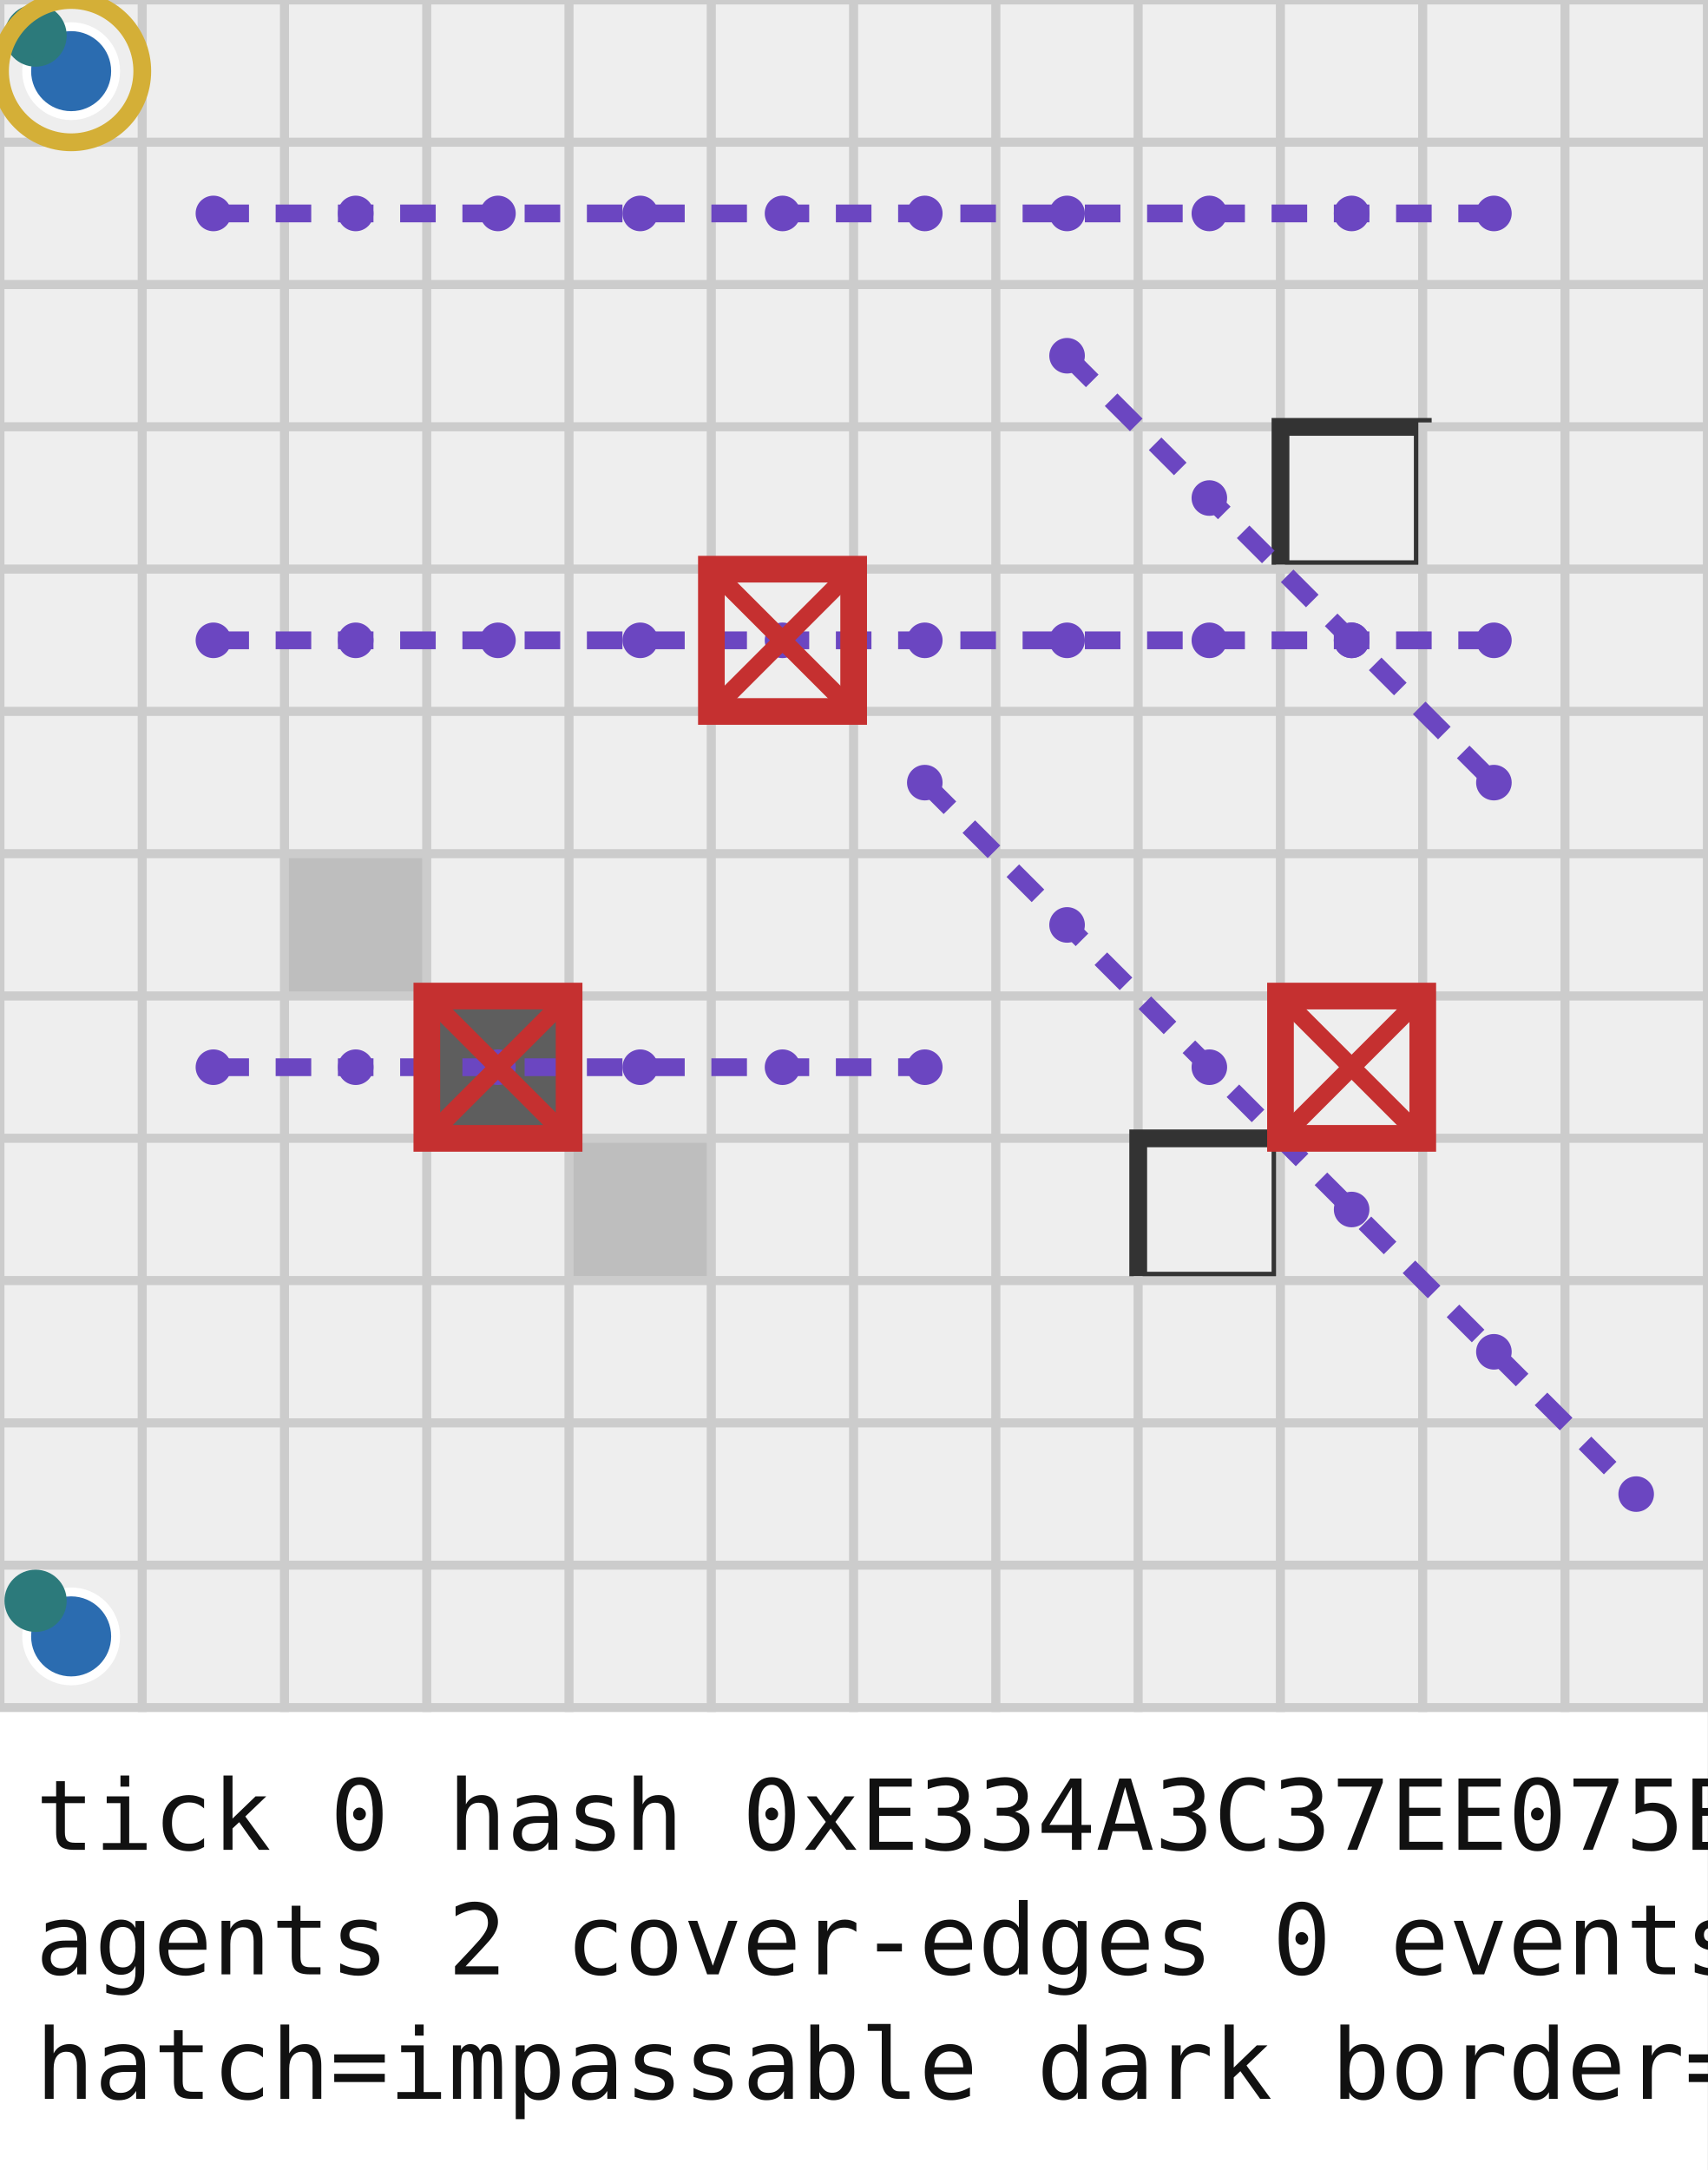
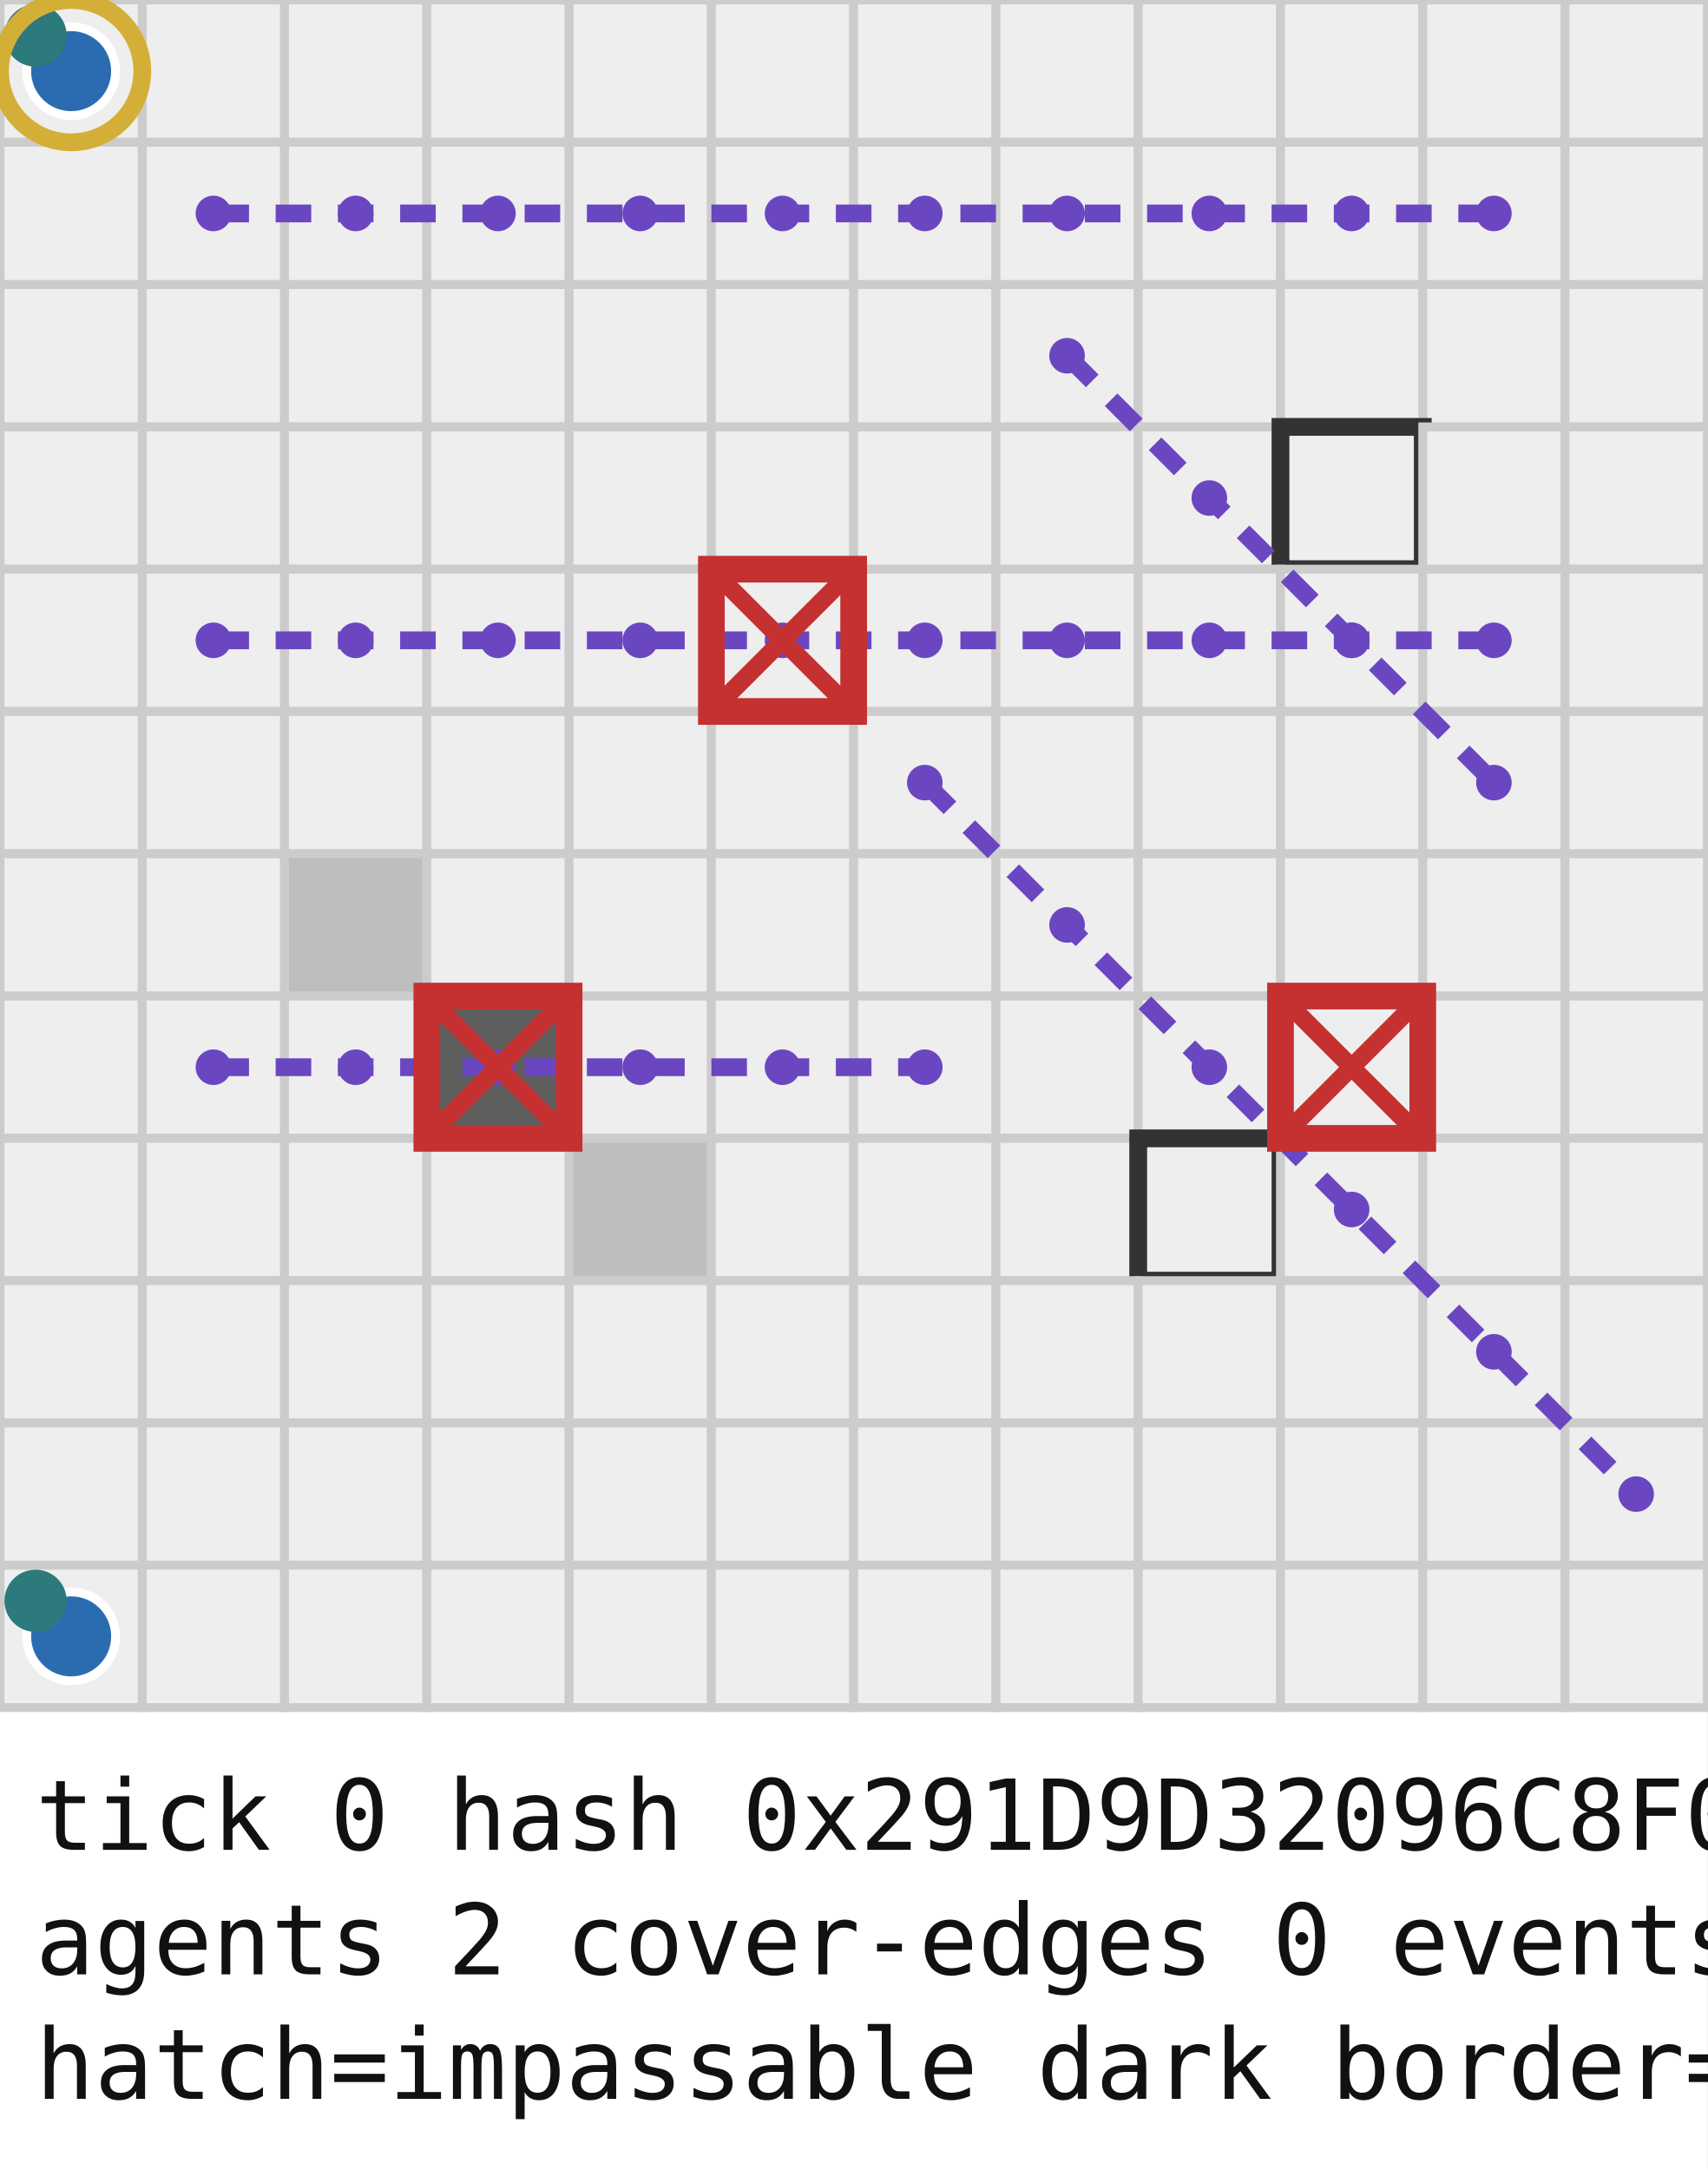
<svg xmlns="http://www.w3.org/2000/svg" width="192" height="244" viewBox="0 0 192 244">
  <defs>
    <pattern id="cw-hatch" width="4" height="4" patternUnits="userSpaceOnUse">
      <path d="M0,4 L4,0" stroke="#8a8a8a" stroke-width="1" />
    </pattern>
  </defs>
  <rect x="0" y="0" width="192" height="244" fill="#ffffff" />
  <rect x="0" y="0" width="16" height="16" fill="rgb(238,238,238)" stroke="#cccccc" stroke-width="1" />
  <rect x="16" y="0" width="16" height="16" fill="rgb(238,238,238)" stroke="#cccccc" stroke-width="1" />
  <rect x="32" y="0" width="16" height="16" fill="rgb(238,238,238)" stroke="#cccccc" stroke-width="1" />
  <rect x="48" y="0" width="16" height="16" fill="rgb(238,238,238)" stroke="#cccccc" stroke-width="1" />
  <rect x="64" y="0" width="16" height="16" fill="rgb(238,238,238)" stroke="#cccccc" stroke-width="1" />
  <rect x="80" y="0" width="16" height="16" fill="rgb(238,238,238)" stroke="#cccccc" stroke-width="1" />
  <rect x="96" y="0" width="16" height="16" fill="rgb(238,238,238)" stroke="#cccccc" stroke-width="1" />
  <rect x="112" y="0" width="16" height="16" fill="rgb(238,238,238)" stroke="#cccccc" stroke-width="1" />
  <rect x="128" y="0" width="16" height="16" fill="rgb(238,238,238)" stroke="#cccccc" stroke-width="1" />
  <rect x="144" y="0" width="16" height="16" fill="rgb(238,238,238)" stroke="#cccccc" stroke-width="1" />
  <rect x="160" y="0" width="16" height="16" fill="rgb(238,238,238)" stroke="#cccccc" stroke-width="1" />
  <rect x="176" y="0" width="16" height="16" fill="rgb(238,238,238)" stroke="#cccccc" stroke-width="1" />
  <rect x="0" y="16" width="16" height="16" fill="rgb(238,238,238)" stroke="#cccccc" stroke-width="1" />
  <rect x="16" y="16" width="16" height="16" fill="rgb(238,238,238)" stroke="#cccccc" stroke-width="1" />
  <rect x="32" y="16" width="16" height="16" fill="rgb(238,238,238)" stroke="#cccccc" stroke-width="1" />
  <rect x="48" y="16" width="16" height="16" fill="rgb(238,238,238)" stroke="#cccccc" stroke-width="1" />
  <rect x="64" y="16" width="16" height="16" fill="rgb(238,238,238)" stroke="#cccccc" stroke-width="1" />
  <rect x="80" y="16" width="16" height="16" fill="rgb(238,238,238)" stroke="#cccccc" stroke-width="1" />
  <rect x="96" y="16" width="16" height="16" fill="rgb(238,238,238)" stroke="#cccccc" stroke-width="1" />
  <rect x="112" y="16" width="16" height="16" fill="rgb(238,238,238)" stroke="#cccccc" stroke-width="1" />
  <rect x="128" y="16" width="16" height="16" fill="rgb(238,238,238)" stroke="#cccccc" stroke-width="1" />
  <rect x="144" y="16" width="16" height="16" fill="rgb(238,238,238)" stroke="#cccccc" stroke-width="1" />
  <rect x="160" y="16" width="16" height="16" fill="rgb(238,238,238)" stroke="#cccccc" stroke-width="1" />
  <rect x="176" y="16" width="16" height="16" fill="rgb(238,238,238)" stroke="#cccccc" stroke-width="1" />
  <rect x="0" y="32" width="16" height="16" fill="rgb(238,238,238)" stroke="#cccccc" stroke-width="1" />
  <rect x="16" y="32" width="16" height="16" fill="rgb(238,238,238)" stroke="#cccccc" stroke-width="1" />
  <rect x="32" y="32" width="16" height="16" fill="rgb(238,238,238)" stroke="#cccccc" stroke-width="1" />
  <rect x="48" y="32" width="16" height="16" fill="rgb(238,238,238)" stroke="#cccccc" stroke-width="1" />
  <rect x="64" y="32" width="16" height="16" fill="rgb(238,238,238)" stroke="#cccccc" stroke-width="1" />
  <rect x="80" y="32" width="16" height="16" fill="rgb(238,238,238)" stroke="#cccccc" stroke-width="1" />
  <rect x="96" y="32" width="16" height="16" fill="rgb(238,238,238)" stroke="#cccccc" stroke-width="1" />
  <rect x="112" y="32" width="16" height="16" fill="rgb(238,238,238)" stroke="#cccccc" stroke-width="1" />
  <rect x="128" y="32" width="16" height="16" fill="rgb(238,238,238)" stroke="#cccccc" stroke-width="1" />
  <rect x="144" y="32" width="16" height="16" fill="rgb(238,238,238)" stroke="#cccccc" stroke-width="1" />
  <rect x="160" y="32" width="16" height="16" fill="rgb(238,238,238)" stroke="#cccccc" stroke-width="1" />
  <rect x="176" y="32" width="16" height="16" fill="rgb(238,238,238)" stroke="#cccccc" stroke-width="1" />
  <rect x="0" y="48" width="16" height="16" fill="rgb(238,238,238)" stroke="#cccccc" stroke-width="1" />
  <rect x="16" y="48" width="16" height="16" fill="rgb(238,238,238)" stroke="#cccccc" stroke-width="1" />
  <rect x="32" y="48" width="16" height="16" fill="rgb(238,238,238)" stroke="#cccccc" stroke-width="1" />
  <rect x="48" y="48" width="16" height="16" fill="rgb(238,238,238)" stroke="#cccccc" stroke-width="1" />
  <rect x="64" y="48" width="16" height="16" fill="rgb(238,238,238)" stroke="#cccccc" stroke-width="1" />
  <rect x="80" y="48" width="16" height="16" fill="rgb(238,238,238)" stroke="#cccccc" stroke-width="1" />
  <rect x="96" y="48" width="16" height="16" fill="rgb(238,238,238)" stroke="#cccccc" stroke-width="1" />
  <rect x="112" y="48" width="16" height="16" fill="rgb(238,238,238)" stroke="#cccccc" stroke-width="1" />
  <rect x="128" y="48" width="16" height="16" fill="rgb(238,238,238)" stroke="#cccccc" stroke-width="1" />
  <rect x="144" y="48" width="16" height="16" fill="rgb(238,238,238)" stroke="#333333" stroke-width="2" />
  <rect x="160" y="48" width="16" height="16" fill="rgb(238,238,238)" stroke="#cccccc" stroke-width="1" />
  <rect x="176" y="48" width="16" height="16" fill="rgb(238,238,238)" stroke="#cccccc" stroke-width="1" />
  <rect x="0" y="64" width="16" height="16" fill="rgb(238,238,238)" stroke="#cccccc" stroke-width="1" />
  <rect x="16" y="64" width="16" height="16" fill="rgb(238,238,238)" stroke="#cccccc" stroke-width="1" />
  <rect x="32" y="64" width="16" height="16" fill="rgb(238,238,238)" stroke="#cccccc" stroke-width="1" />
  <rect x="48" y="64" width="16" height="16" fill="rgb(238,238,238)" stroke="#cccccc" stroke-width="1" />
  <rect x="64" y="64" width="16" height="16" fill="rgb(238,238,238)" stroke="#cccccc" stroke-width="1" />
  <rect x="80" y="64" width="16" height="16" fill="rgb(238,238,238)" stroke="#333333" stroke-width="2" />
  <rect x="96" y="64" width="16" height="16" fill="rgb(238,238,238)" stroke="#cccccc" stroke-width="1" />
  <rect x="112" y="64" width="16" height="16" fill="rgb(238,238,238)" stroke="#cccccc" stroke-width="1" />
  <rect x="128" y="64" width="16" height="16" fill="rgb(238,238,238)" stroke="#cccccc" stroke-width="1" />
  <rect x="144" y="64" width="16" height="16" fill="rgb(238,238,238)" stroke="#cccccc" stroke-width="1" />
  <rect x="160" y="64" width="16" height="16" fill="rgb(238,238,238)" stroke="#cccccc" stroke-width="1" />
  <rect x="176" y="64" width="16" height="16" fill="rgb(238,238,238)" stroke="#cccccc" stroke-width="1" />
  <rect x="0" y="80" width="16" height="16" fill="rgb(238,238,238)" stroke="#cccccc" stroke-width="1" />
  <rect x="16" y="80" width="16" height="16" fill="rgb(238,238,238)" stroke="#cccccc" stroke-width="1" />
  <rect x="32" y="80" width="16" height="16" fill="rgb(238,238,238)" stroke="#cccccc" stroke-width="1" />
  <rect x="48" y="80" width="16" height="16" fill="rgb(238,238,238)" stroke="#cccccc" stroke-width="1" />
  <rect x="64" y="80" width="16" height="16" fill="rgb(238,238,238)" stroke="#cccccc" stroke-width="1" />
  <rect x="80" y="80" width="16" height="16" fill="rgb(238,238,238)" stroke="#cccccc" stroke-width="1" />
  <rect x="96" y="80" width="16" height="16" fill="rgb(238,238,238)" stroke="#cccccc" stroke-width="1" />
  <rect x="112" y="80" width="16" height="16" fill="rgb(238,238,238)" stroke="#cccccc" stroke-width="1" />
  <rect x="128" y="80" width="16" height="16" fill="rgb(238,238,238)" stroke="#cccccc" stroke-width="1" />
  <rect x="144" y="80" width="16" height="16" fill="rgb(238,238,238)" stroke="#cccccc" stroke-width="1" />
  <rect x="160" y="80" width="16" height="16" fill="rgb(238,238,238)" stroke="#cccccc" stroke-width="1" />
  <rect x="176" y="80" width="16" height="16" fill="rgb(238,238,238)" stroke="#cccccc" stroke-width="1" />
  <rect x="0" y="96" width="16" height="16" fill="rgb(238,238,238)" stroke="#cccccc" stroke-width="1" />
  <rect x="16" y="96" width="16" height="16" fill="rgb(238,238,238)" stroke="#cccccc" stroke-width="1" />
  <rect x="32" y="96" width="16" height="16" fill="rgb(190,190,190)" stroke="#cccccc" stroke-width="1" />
  <rect x="48" y="96" width="16" height="16" fill="rgb(238,238,238)" stroke="#cccccc" stroke-width="1" />
  <rect x="64" y="96" width="16" height="16" fill="rgb(238,238,238)" stroke="#cccccc" stroke-width="1" />
  <rect x="80" y="96" width="16" height="16" fill="rgb(238,238,238)" stroke="#cccccc" stroke-width="1" />
  <rect x="96" y="96" width="16" height="16" fill="rgb(238,238,238)" stroke="#cccccc" stroke-width="1" />
  <rect x="112" y="96" width="16" height="16" fill="rgb(238,238,238)" stroke="#cccccc" stroke-width="1" />
  <rect x="128" y="96" width="16" height="16" fill="rgb(238,238,238)" stroke="#cccccc" stroke-width="1" />
  <rect x="144" y="96" width="16" height="16" fill="rgb(238,238,238)" stroke="#cccccc" stroke-width="1" />
  <rect x="160" y="96" width="16" height="16" fill="rgb(238,238,238)" stroke="#cccccc" stroke-width="1" />
  <rect x="176" y="96" width="16" height="16" fill="rgb(238,238,238)" stroke="#cccccc" stroke-width="1" />
  <rect x="0" y="112" width="16" height="16" fill="rgb(238,238,238)" stroke="#cccccc" stroke-width="1" />
  <rect x="16" y="112" width="16" height="16" fill="rgb(238,238,238)" stroke="#cccccc" stroke-width="1" />
  <rect x="32" y="112" width="16" height="16" fill="rgb(238,238,238)" stroke="#cccccc" stroke-width="1" />
  <rect x="48" y="112" width="16" height="16" fill="rgb(94,94,94)" stroke="#cccccc" stroke-width="1" />
  <rect x="64" y="112" width="16" height="16" fill="rgb(238,238,238)" stroke="#cccccc" stroke-width="1" />
  <rect x="80" y="112" width="16" height="16" fill="rgb(238,238,238)" stroke="#cccccc" stroke-width="1" />
  <rect x="96" y="112" width="16" height="16" fill="rgb(238,238,238)" stroke="#cccccc" stroke-width="1" />
  <rect x="112" y="112" width="16" height="16" fill="rgb(238,238,238)" stroke="#cccccc" stroke-width="1" />
  <rect x="128" y="112" width="16" height="16" fill="rgb(238,238,238)" stroke="#cccccc" stroke-width="1" />
  <rect x="144" y="112" width="16" height="16" fill="rgb(238,238,238)" stroke="#333333" stroke-width="2" />
  <rect x="160" y="112" width="16" height="16" fill="rgb(238,238,238)" stroke="#cccccc" stroke-width="1" />
  <rect x="176" y="112" width="16" height="16" fill="rgb(238,238,238)" stroke="#cccccc" stroke-width="1" />
  <rect x="0" y="128" width="16" height="16" fill="rgb(238,238,238)" stroke="#cccccc" stroke-width="1" />
  <rect x="16" y="128" width="16" height="16" fill="rgb(238,238,238)" stroke="#cccccc" stroke-width="1" />
  <rect x="32" y="128" width="16" height="16" fill="rgb(238,238,238)" stroke="#cccccc" stroke-width="1" />
  <rect x="48" y="128" width="16" height="16" fill="rgb(238,238,238)" stroke="#cccccc" stroke-width="1" />
  <rect x="64" y="128" width="16" height="16" fill="rgb(190,190,190)" stroke="#cccccc" stroke-width="1" />
  <rect x="80" y="128" width="16" height="16" fill="rgb(238,238,238)" stroke="#cccccc" stroke-width="1" />
  <rect x="96" y="128" width="16" height="16" fill="rgb(238,238,238)" stroke="#cccccc" stroke-width="1" />
  <rect x="112" y="128" width="16" height="16" fill="rgb(238,238,238)" stroke="#cccccc" stroke-width="1" />
  <rect x="128" y="128" width="16" height="16" fill="rgb(238,238,238)" stroke="#333333" stroke-width="2" />
  <rect x="144" y="128" width="16" height="16" fill="rgb(238,238,238)" stroke="#cccccc" stroke-width="1" />
  <rect x="160" y="128" width="16" height="16" fill="rgb(238,238,238)" stroke="#cccccc" stroke-width="1" />
  <rect x="176" y="128" width="16" height="16" fill="rgb(238,238,238)" stroke="#cccccc" stroke-width="1" />
  <rect x="0" y="144" width="16" height="16" fill="rgb(238,238,238)" stroke="#cccccc" stroke-width="1" />
  <rect x="16" y="144" width="16" height="16" fill="rgb(238,238,238)" stroke="#cccccc" stroke-width="1" />
  <rect x="32" y="144" width="16" height="16" fill="rgb(238,238,238)" stroke="#cccccc" stroke-width="1" />
  <rect x="48" y="144" width="16" height="16" fill="rgb(238,238,238)" stroke="#cccccc" stroke-width="1" />
  <rect x="64" y="144" width="16" height="16" fill="rgb(238,238,238)" stroke="#cccccc" stroke-width="1" />
  <rect x="80" y="144" width="16" height="16" fill="rgb(238,238,238)" stroke="#cccccc" stroke-width="1" />
  <rect x="96" y="144" width="16" height="16" fill="rgb(238,238,238)" stroke="#cccccc" stroke-width="1" />
  <rect x="112" y="144" width="16" height="16" fill="rgb(238,238,238)" stroke="#cccccc" stroke-width="1" />
  <rect x="128" y="144" width="16" height="16" fill="rgb(238,238,238)" stroke="#cccccc" stroke-width="1" />
  <rect x="144" y="144" width="16" height="16" fill="rgb(238,238,238)" stroke="#cccccc" stroke-width="1" />
  <rect x="160" y="144" width="16" height="16" fill="rgb(238,238,238)" stroke="#cccccc" stroke-width="1" />
  <rect x="176" y="144" width="16" height="16" fill="rgb(238,238,238)" stroke="#cccccc" stroke-width="1" />
  <rect x="0" y="160" width="16" height="16" fill="rgb(238,238,238)" stroke="#cccccc" stroke-width="1" />
  <rect x="16" y="160" width="16" height="16" fill="rgb(238,238,238)" stroke="#cccccc" stroke-width="1" />
  <rect x="32" y="160" width="16" height="16" fill="rgb(238,238,238)" stroke="#cccccc" stroke-width="1" />
  <rect x="48" y="160" width="16" height="16" fill="rgb(238,238,238)" stroke="#cccccc" stroke-width="1" />
  <rect x="64" y="160" width="16" height="16" fill="rgb(238,238,238)" stroke="#cccccc" stroke-width="1" />
  <rect x="80" y="160" width="16" height="16" fill="rgb(238,238,238)" stroke="#cccccc" stroke-width="1" />
  <rect x="96" y="160" width="16" height="16" fill="rgb(238,238,238)" stroke="#cccccc" stroke-width="1" />
  <rect x="112" y="160" width="16" height="16" fill="rgb(238,238,238)" stroke="#cccccc" stroke-width="1" />
  <rect x="128" y="160" width="16" height="16" fill="rgb(238,238,238)" stroke="#cccccc" stroke-width="1" />
  <rect x="144" y="160" width="16" height="16" fill="rgb(238,238,238)" stroke="#cccccc" stroke-width="1" />
  <rect x="160" y="160" width="16" height="16" fill="rgb(238,238,238)" stroke="#cccccc" stroke-width="1" />
  <rect x="176" y="160" width="16" height="16" fill="rgb(238,238,238)" stroke="#cccccc" stroke-width="1" />
  <rect x="0" y="176" width="16" height="16" fill="rgb(238,238,238)" stroke="#cccccc" stroke-width="1" />
  <rect x="16" y="176" width="16" height="16" fill="rgb(238,238,238)" stroke="#cccccc" stroke-width="1" />
  <rect x="32" y="176" width="16" height="16" fill="rgb(238,238,238)" stroke="#cccccc" stroke-width="1" />
  <rect x="48" y="176" width="16" height="16" fill="rgb(238,238,238)" stroke="#cccccc" stroke-width="1" />
  <rect x="64" y="176" width="16" height="16" fill="rgb(238,238,238)" stroke="#cccccc" stroke-width="1" />
  <rect x="80" y="176" width="16" height="16" fill="rgb(238,238,238)" stroke="#cccccc" stroke-width="1" />
  <rect x="96" y="176" width="16" height="16" fill="rgb(238,238,238)" stroke="#cccccc" stroke-width="1" />
  <rect x="112" y="176" width="16" height="16" fill="rgb(238,238,238)" stroke="#cccccc" stroke-width="1" />
  <rect x="128" y="176" width="16" height="16" fill="rgb(238,238,238)" stroke="#cccccc" stroke-width="1" />
  <rect x="144" y="176" width="16" height="16" fill="rgb(238,238,238)" stroke="#cccccc" stroke-width="1" />
  <rect x="160" y="176" width="16" height="16" fill="rgb(238,238,238)" stroke="#cccccc" stroke-width="1" />
  <rect x="176" y="176" width="16" height="16" fill="rgb(238,238,238)" stroke="#cccccc" stroke-width="1" />
  <circle cx="8" cy="8" r="5" fill="#2b6cb0" stroke="#ffffff" stroke-width="1" />
  <circle cx="8" cy="184" r="5" fill="#2b6cb0" stroke="#ffffff" stroke-width="1" />
  <circle cx="4" cy="4" r="3" fill="#2c7a7b" stroke="#2c7a7b" stroke-width="1" />
  <circle cx="4" cy="180" r="3" fill="#2c7a7b" stroke="#2c7a7b" stroke-width="1" />
  <circle cx="8" cy="8" r="8" fill="none" stroke="#d4af37" stroke-width="2" />
  <line x1="24" y1="24" x2="168" y2="24" stroke="#6b46c1" stroke-width="2" stroke-dasharray="4,3" />
  <circle cx="24" cy="24" r="2" fill="#6b46c1" />
  <circle cx="40" cy="24" r="2" fill="#6b46c1" />
  <circle cx="56" cy="24" r="2" fill="#6b46c1" />
  <circle cx="72" cy="24" r="2" fill="#6b46c1" />
  <circle cx="88" cy="24" r="2" fill="#6b46c1" />
  <circle cx="104" cy="24" r="2" fill="#6b46c1" />
  <circle cx="120" cy="24" r="2" fill="#6b46c1" />
  <circle cx="136" cy="24" r="2" fill="#6b46c1" />
  <circle cx="152" cy="24" r="2" fill="#6b46c1" />
  <circle cx="168" cy="24" r="2" fill="#6b46c1" />
  <line x1="24" y1="72" x2="168" y2="72" stroke="#6b46c1" stroke-width="2" stroke-dasharray="4,3" />
  <circle cx="24" cy="72" r="2" fill="#6b46c1" />
  <circle cx="40" cy="72" r="2" fill="#6b46c1" />
  <circle cx="56" cy="72" r="2" fill="#6b46c1" />
  <circle cx="72" cy="72" r="2" fill="#6b46c1" />
  <circle cx="88" cy="72" r="2" fill="#6b46c1" />
  <circle cx="104" cy="72" r="2" fill="#6b46c1" />
  <circle cx="120" cy="72" r="2" fill="#6b46c1" />
  <circle cx="136" cy="72" r="2" fill="#6b46c1" />
  <circle cx="152" cy="72" r="2" fill="#6b46c1" />
  <circle cx="168" cy="72" r="2" fill="#6b46c1" />
  <rect x="80" y="64" width="16" height="16" fill="none" stroke="#c53030" stroke-width="3" />
  <line x1="80" y1="64" x2="96" y2="80" stroke="#c53030" stroke-width="2" />
  <line x1="96" y1="64" x2="80" y2="80" stroke="#c53030" stroke-width="2" />
  <line x1="120" y1="40" x2="168" y2="88" stroke="#6b46c1" stroke-width="2" stroke-dasharray="4,3" />
  <circle cx="120" cy="40" r="2" fill="#6b46c1" />
  <circle cx="136" cy="56" r="2" fill="#6b46c1" />
  <circle cx="152" cy="72" r="2" fill="#6b46c1" />
  <circle cx="168" cy="88" r="2" fill="#6b46c1" />
  <line x1="24" y1="120" x2="104" y2="120" stroke="#6b46c1" stroke-width="2" stroke-dasharray="4,3" />
  <circle cx="24" cy="120" r="2" fill="#6b46c1" />
  <circle cx="40" cy="120" r="2" fill="#6b46c1" />
  <circle cx="56" cy="120" r="2" fill="#6b46c1" />
  <circle cx="72" cy="120" r="2" fill="#6b46c1" />
  <circle cx="88" cy="120" r="2" fill="#6b46c1" />
  <circle cx="104" cy="120" r="2" fill="#6b46c1" />
  <rect x="48" y="112" width="16" height="16" fill="none" stroke="#c53030" stroke-width="3" />
  <line x1="48" y1="112" x2="64" y2="128" stroke="#c53030" stroke-width="2" />
  <line x1="64" y1="112" x2="48" y2="128" stroke="#c53030" stroke-width="2" />
  <line x1="104" y1="88" x2="184" y2="168" stroke="#6b46c1" stroke-width="2" stroke-dasharray="4,3" />
  <circle cx="104" cy="88" r="2" fill="#6b46c1" />
  <circle cx="120" cy="104" r="2" fill="#6b46c1" />
  <circle cx="136" cy="120" r="2" fill="#6b46c1" />
  <circle cx="152" cy="136" r="2" fill="#6b46c1" />
  <circle cx="168" cy="152" r="2" fill="#6b46c1" />
  <circle cx="184" cy="168" r="2" fill="#6b46c1" />
  <rect x="144" y="112" width="16" height="16" fill="none" stroke="#c53030" stroke-width="3" />
  <line x1="144" y1="112" x2="160" y2="128" stroke="#c53030" stroke-width="2" />
  <line x1="160" y1="112" x2="144" y2="128" stroke="#c53030" stroke-width="2" />
-   <text x="4" y="208" font-family="monospace" font-size="11" fill="#111111">tick 0  hash 0xE334A3C37EE075BB  draws 0</text>
+   <text x="4" y="208" font-family="monospace" font-size="11" fill="#111111">tick 0  hash 0x291D9D32096C8F08  draws 0</text>
  <text x="4" y="222" font-family="monospace" font-size="11" fill="#111111">agents 2  cover-edges 0  events 0</text>
  <text x="4" y="236" font-family="monospace" font-size="11" fill="#111111">hatch=impassable  dark border=opaque  darker fill=higher elevation  triangle=cover  circle=agent</text>
</svg>
